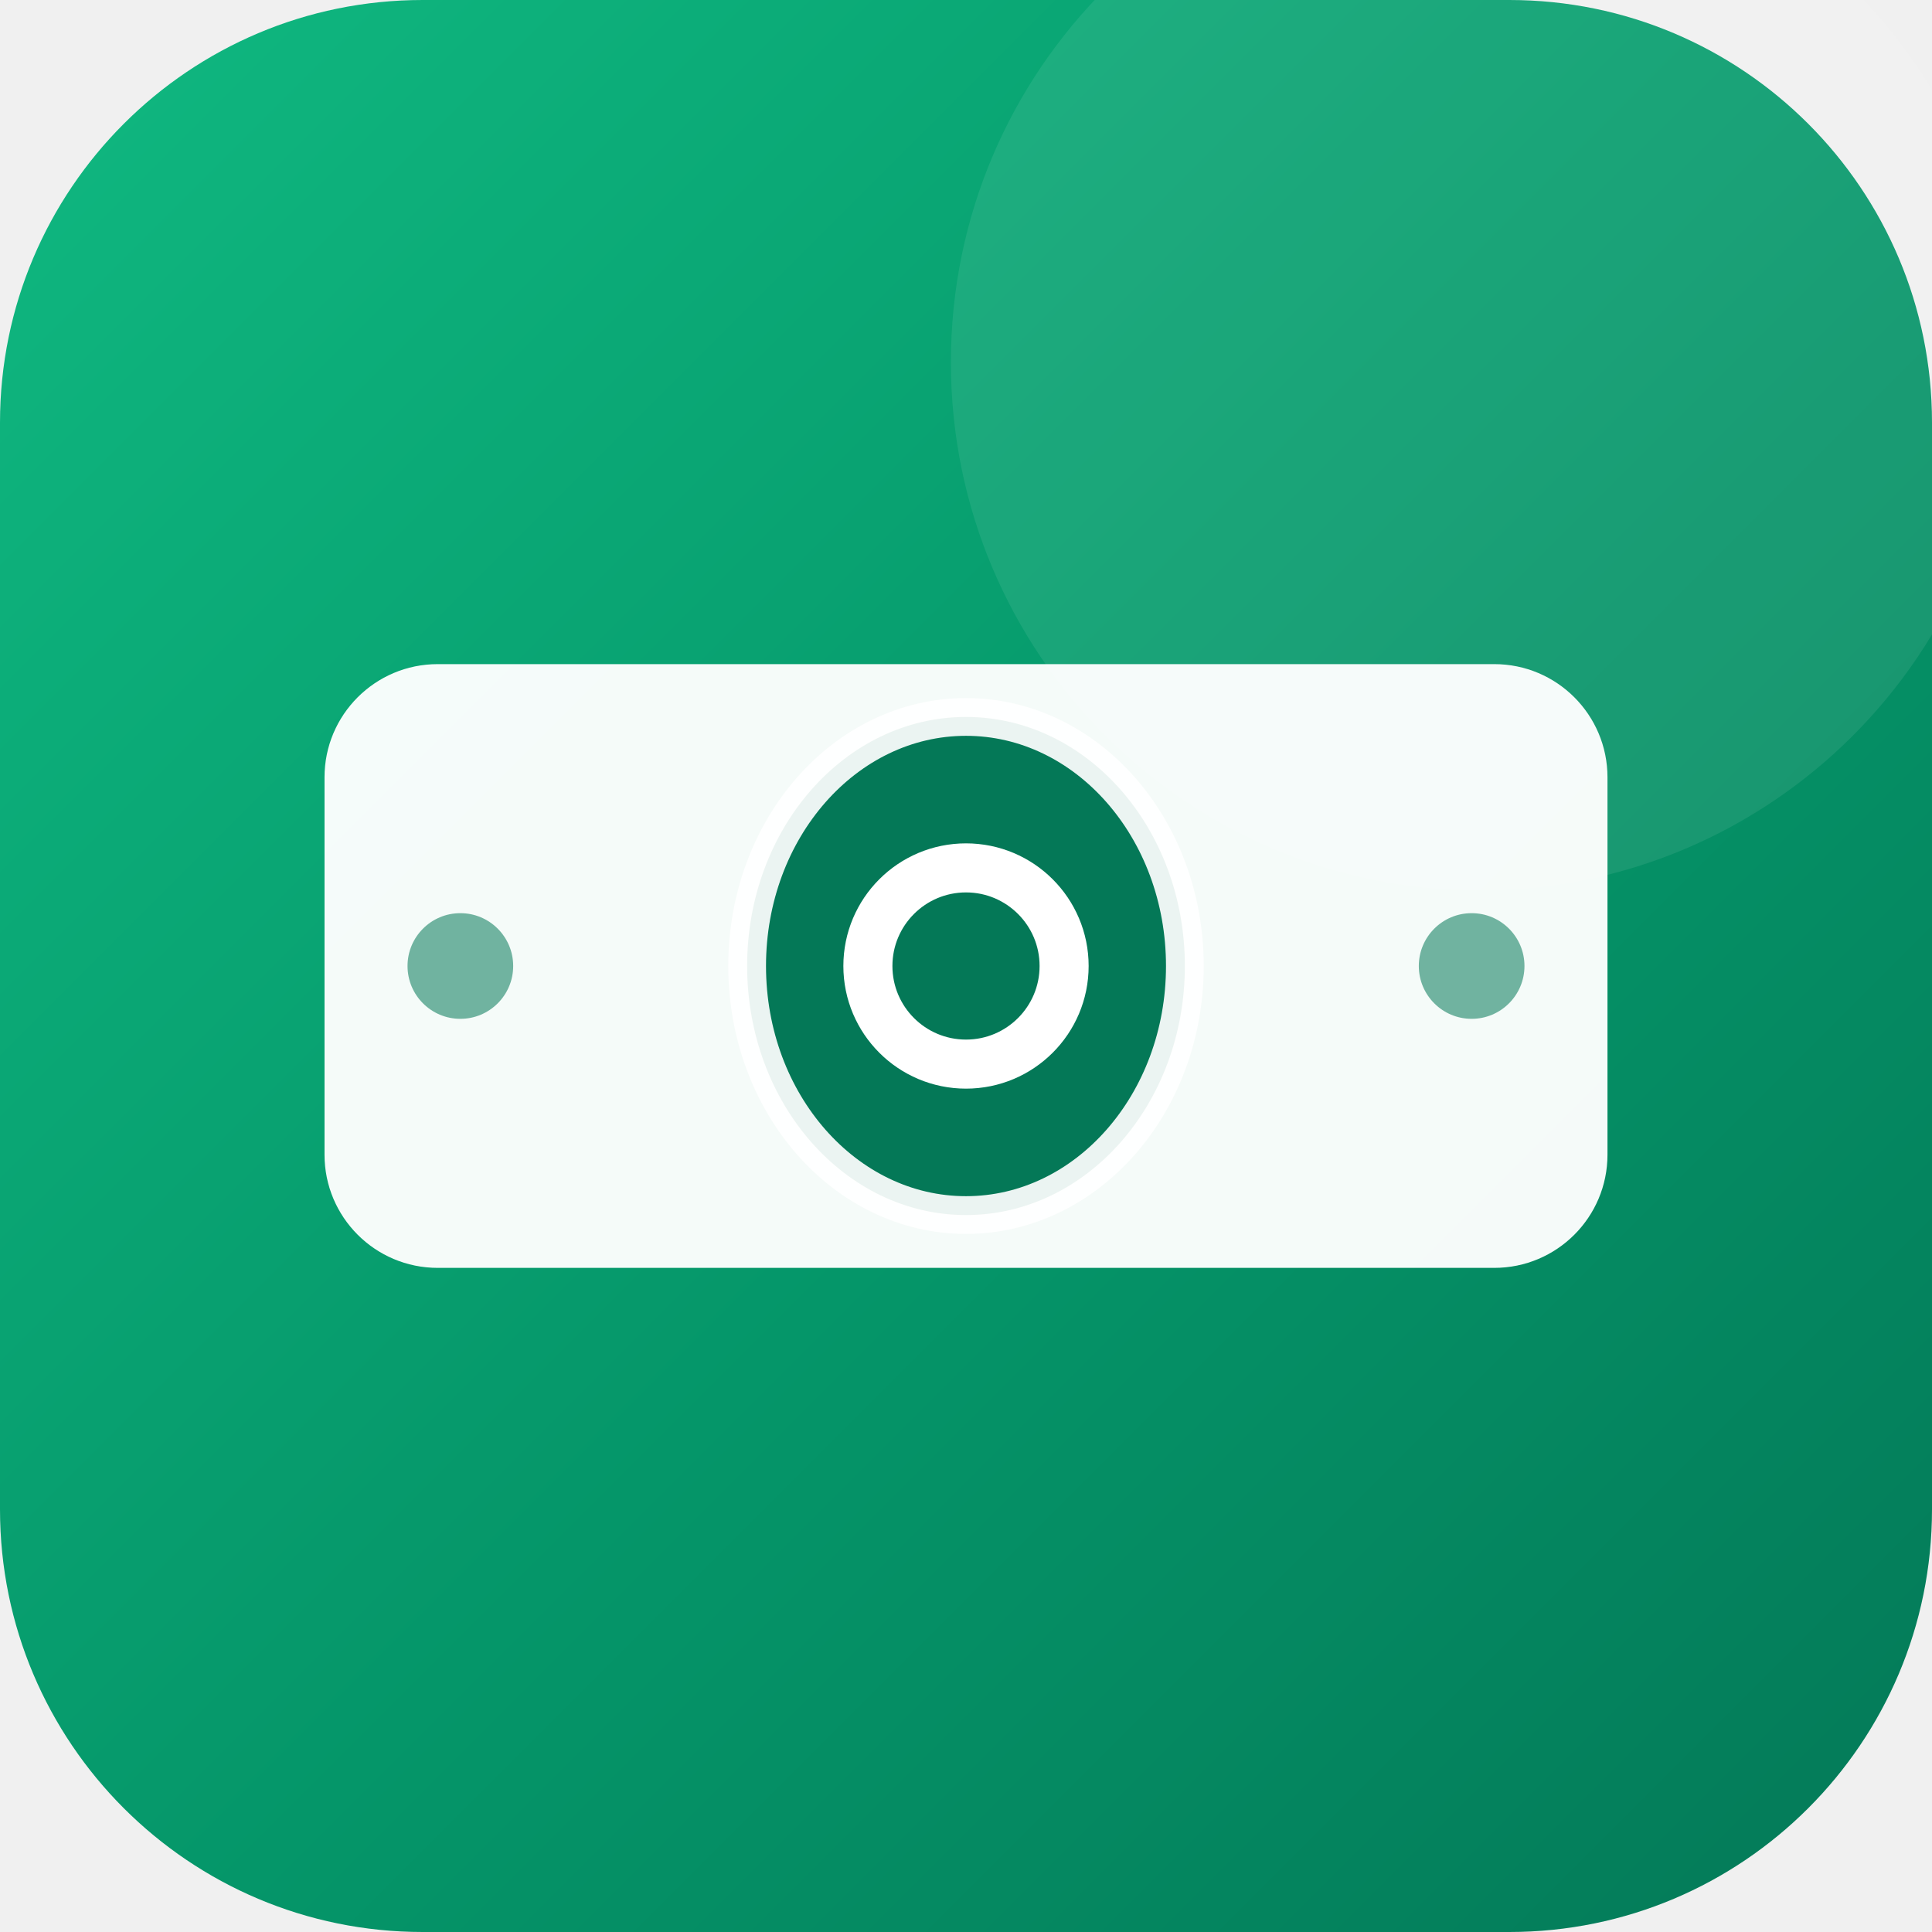
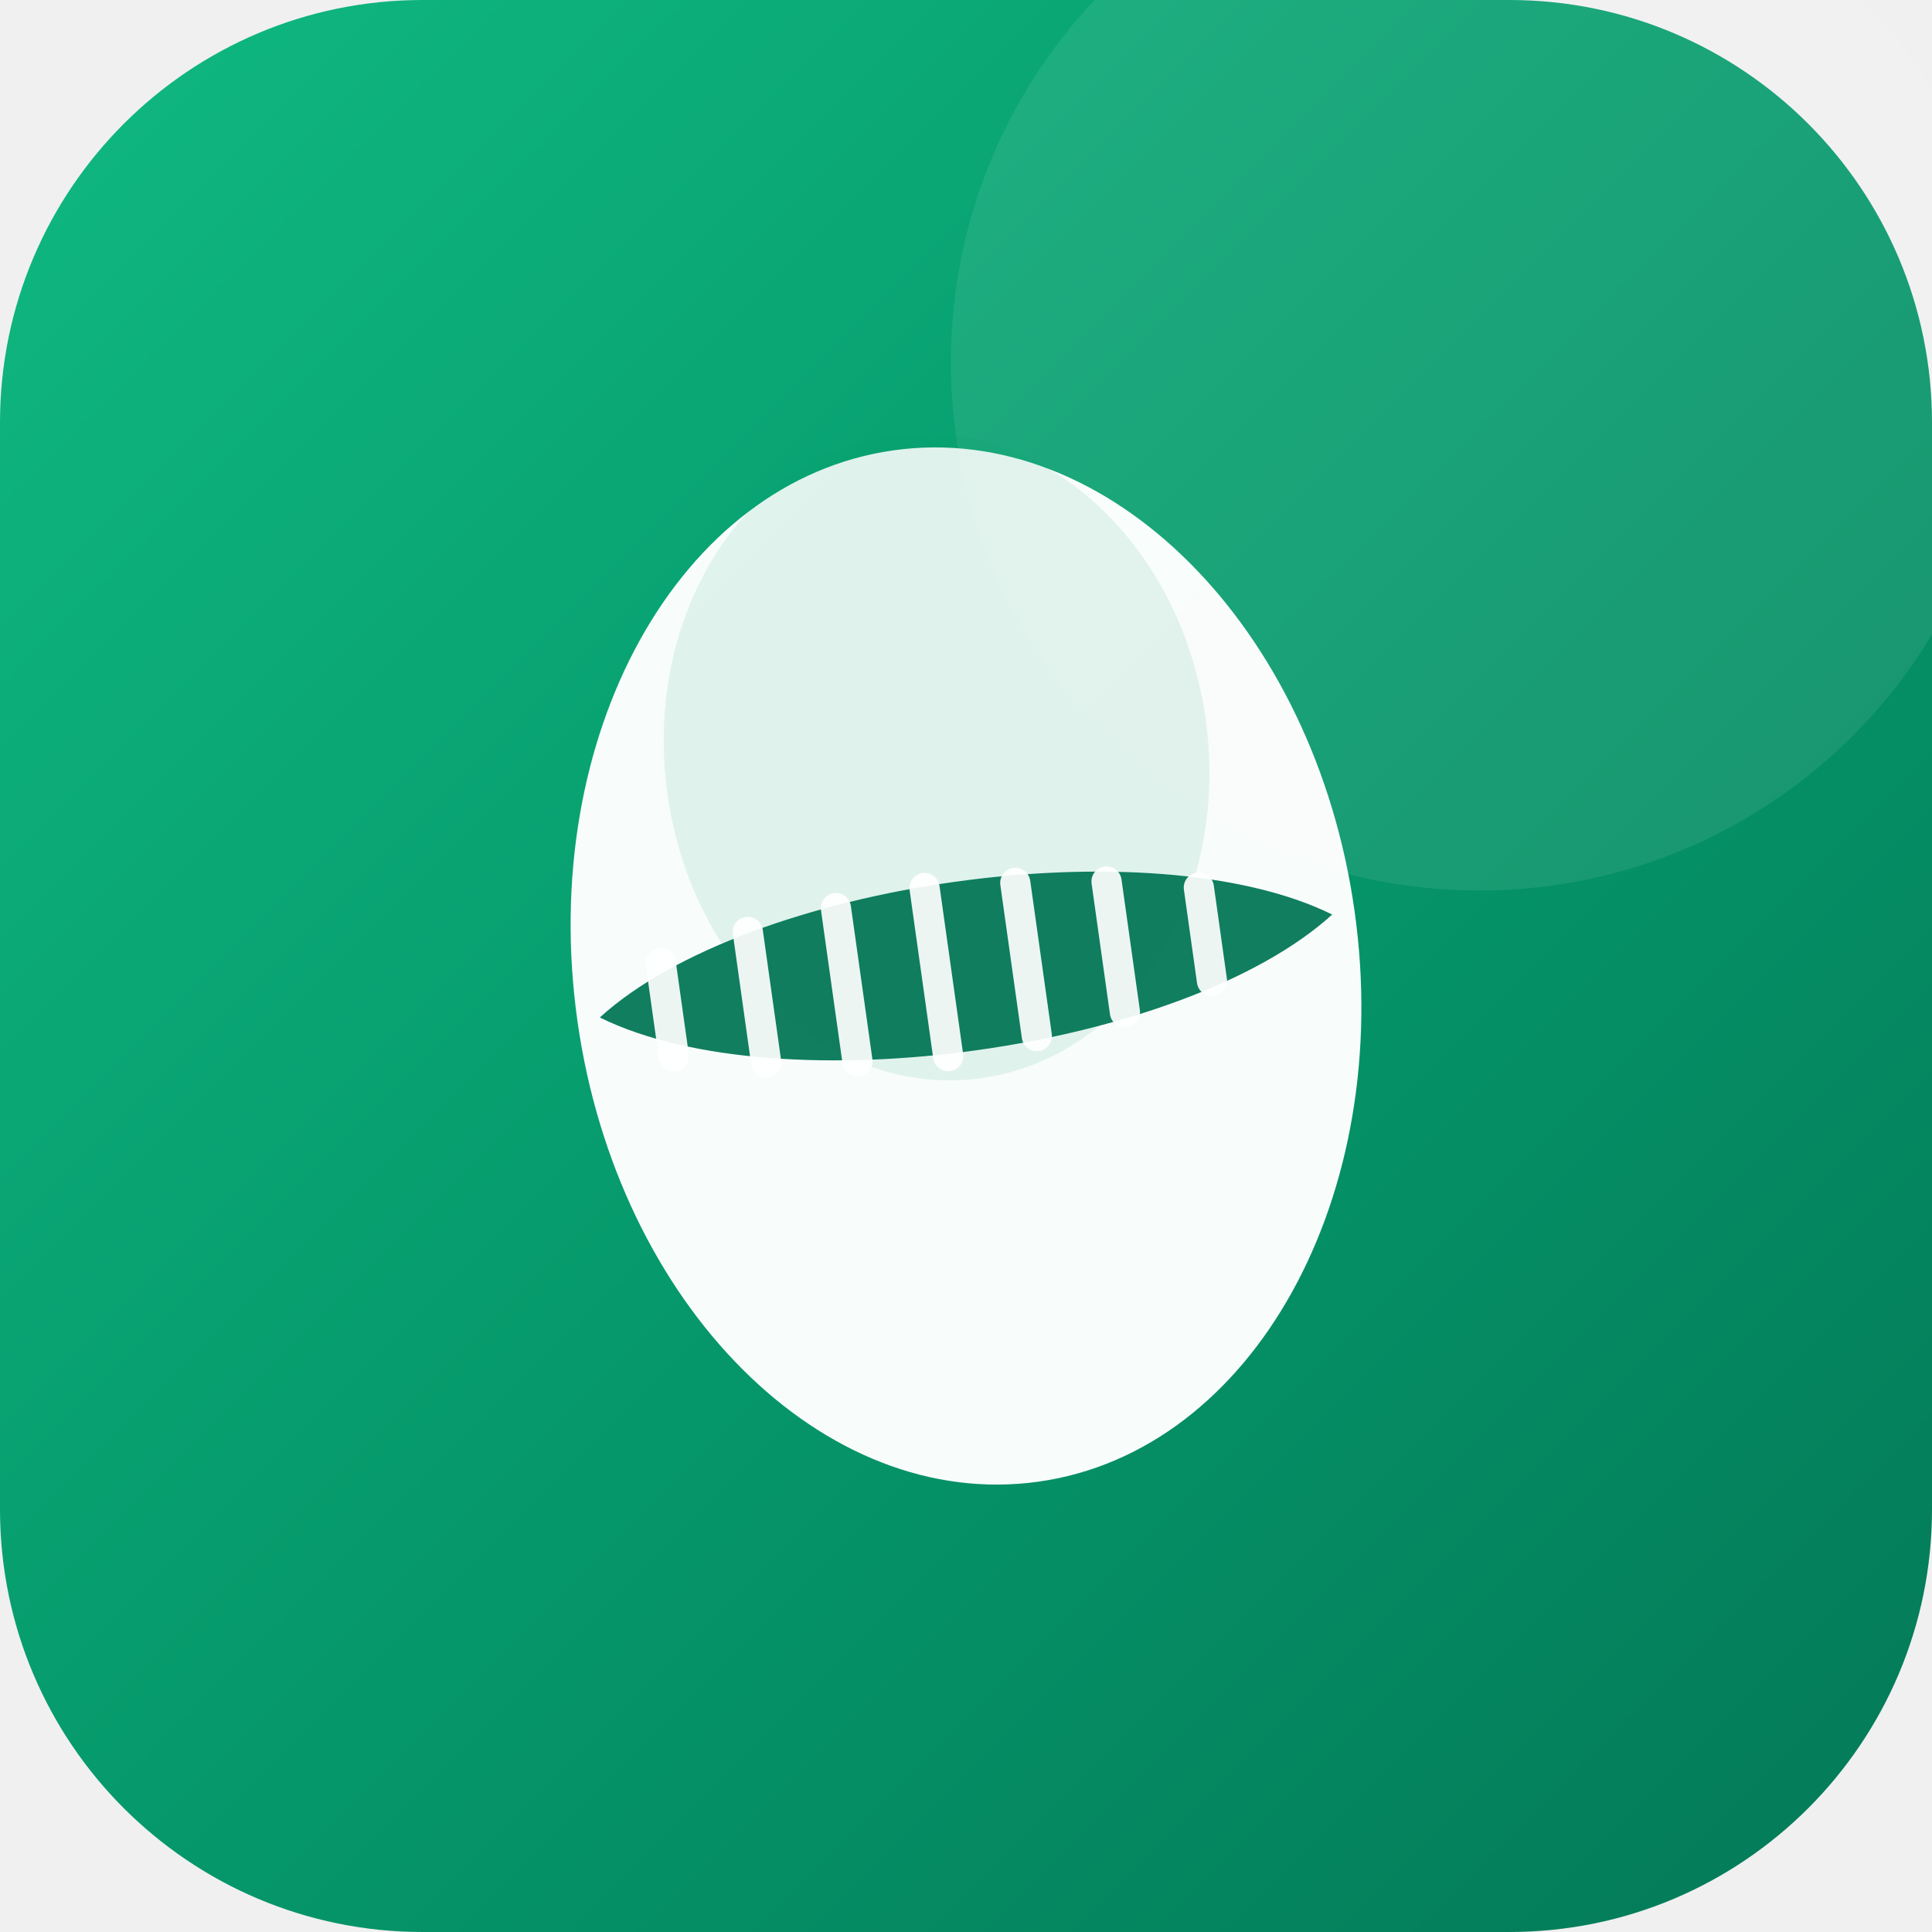
<svg xmlns="http://www.w3.org/2000/svg" viewBox="0 0 512 512">
  <defs>
    <linearGradient id="g" x1="0" y1="0" x2="1" y2="1">
      <stop offset="0" stop-color="#10b981" />
      <stop offset="0.55" stop-color="#059669" />
      <stop offset="1" stop-color="#047857" />
    </linearGradient>
  </defs>
  <rect width="512" height="512" rx="112" fill="url(#g)" />
  <circle cx="392" cy="96" r="140" fill="#ffffff" opacity="0.08" />
-   <rect x="86" y="176" width="340" height="160" rx="30" fill="#ffffff" opacity="0.96" />
-   <ellipse cx="256" cy="256" rx="58" ry="66" fill="#047857" />
-   <ellipse cx="256" cy="256" rx="58" ry="66" fill="none" stroke="#ffffff" stroke-width="10" opacity="0.92" />
-   <circle cx="256" cy="256" r="26" fill="none" stroke="#ffffff" stroke-width="13" />
-   <circle cx="122" cy="256" r="14" fill="#047857" opacity="0.55" />
-   <circle cx="390" cy="256" r="14" fill="#047857" opacity="0.55" />
+   <g transform="rotate(-8 256 256)">
+     <ellipse cx="256" cy="256" rx="104" ry="138" fill="#ffffff" opacity="0.97" />
+     <ellipse cx="256" cy="200" rx="72" ry="86" fill="#059669" opacity="0.10" />
+     <path d="M158 256 C 202 226, 310 226, 354 256 C 310 286, 202 286, 158 256 Z" fill="#047857" opacity="0.95" />
+     <path d="M176 244 v25 M200 239 v35 M224 236 v41 M248 234 v45 M272 236 v41 M296 239 v35 M320 244 v25" stroke="#ffffff" stroke-width="8" stroke-linecap="round" opacity="0.92" />
+   </g>
</svg>
